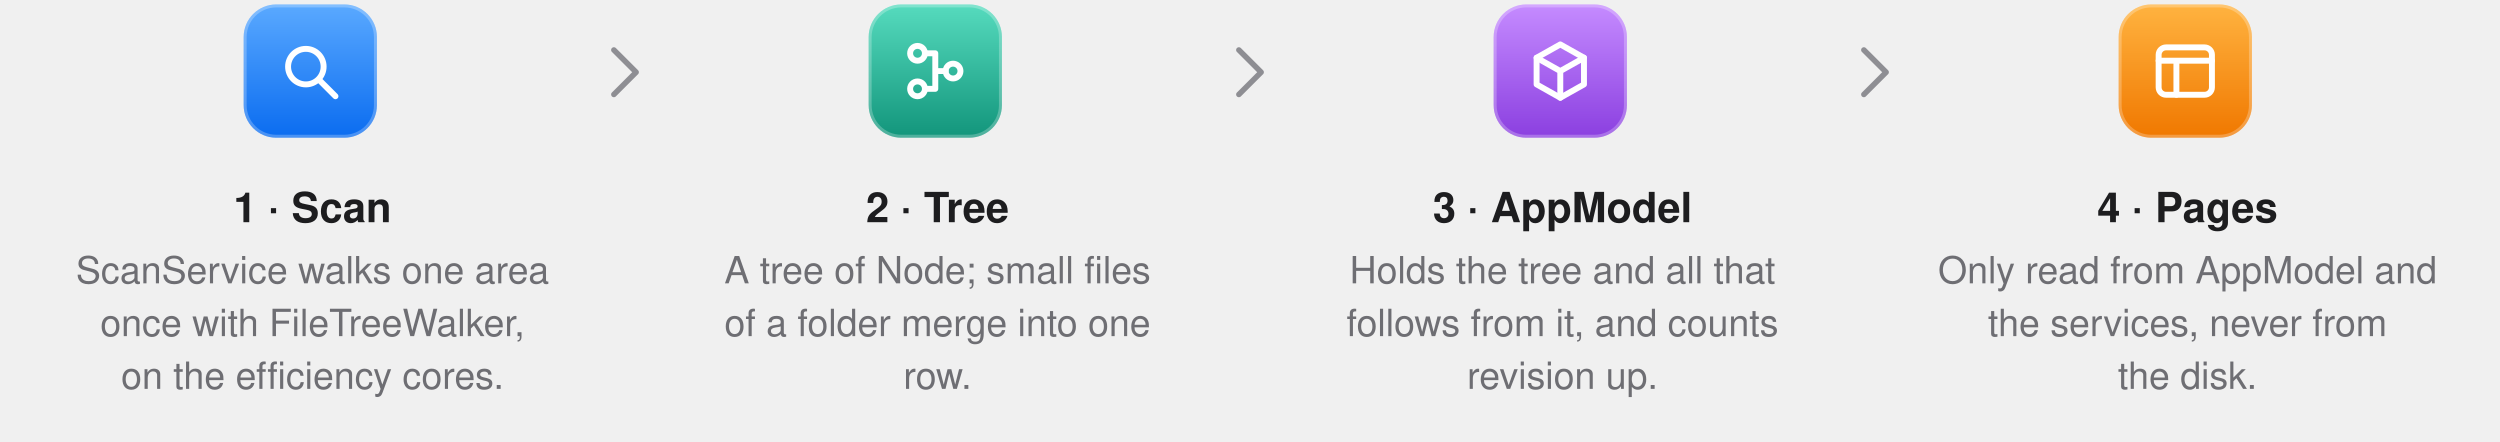
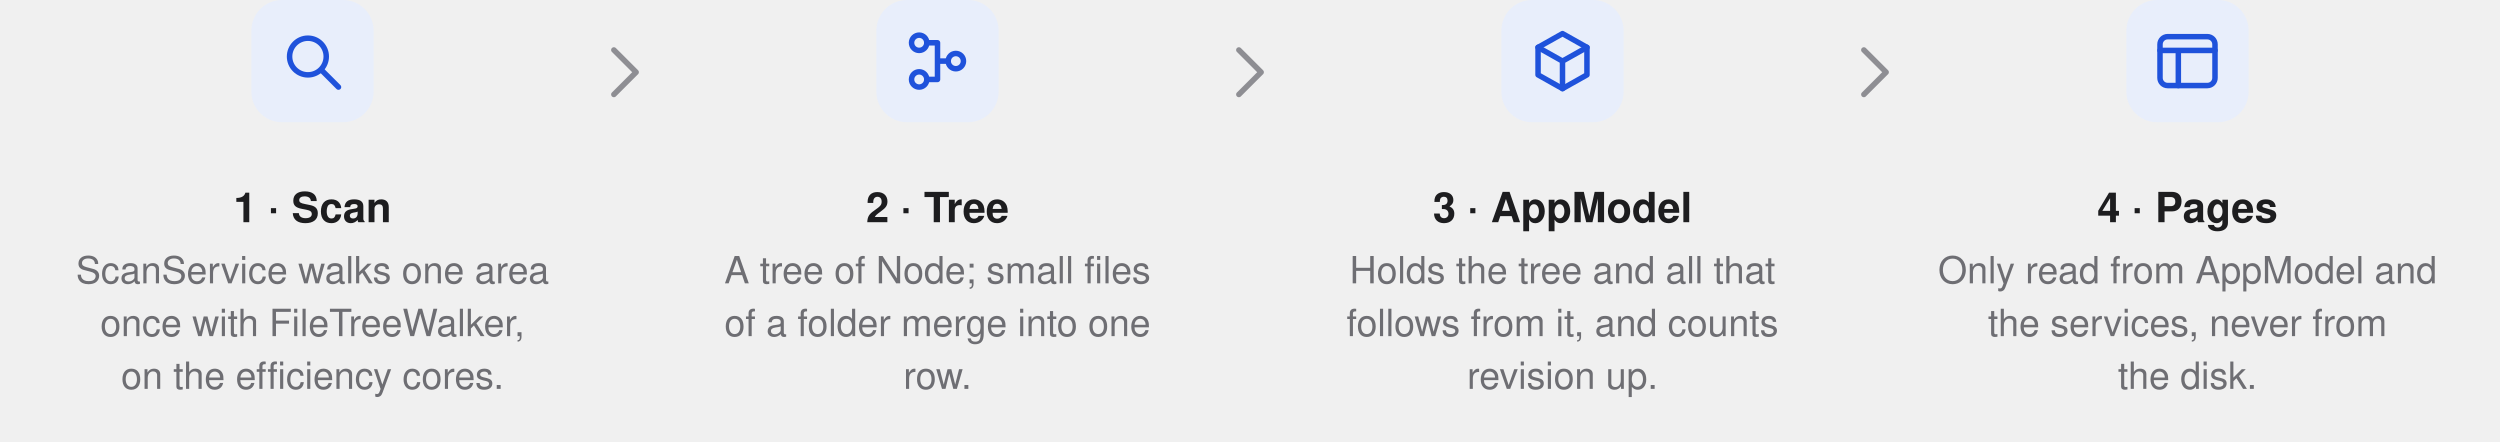
<svg xmlns="http://www.w3.org/2000/svg" width="900" height="159" viewBox="0 0 900 159" role="img" aria-label="Scan: ScanService walks one area once with FileTreeWalker, on the efficiency cores.; Tree: A tree of Node; small files of a folder merge into one row.; AppModel: Holds the tree and all that follows from it, and counts revision up.; Pages: Only read from AppModel and the services, never from the disk.">
-   <svg x="86.1" y="0" width="64.0" height="59.7" viewBox="0 0 60 56" aria-hidden="true">
-     <defs>
-       <linearGradient id="t0" x1="0" y1="0" x2="0" y2="1">
-         <stop offset="0" stop-color="#5AA9FF" />
-         <stop offset="1" stop-color="#0A6CF0" />
-       </linearGradient>
-     </defs>
-     <rect x="1.5" y="1.5" width="45" height="45" rx="11" fill="url(#t0)" />
-     <rect x="2" y="2" width="44" height="44" rx="10.5" fill="none" stroke="#fff" stroke-opacity=".25" />
-     <g transform="translate(12 12)" fill="none" stroke="#fff" stroke-width="2" stroke-linecap="round" stroke-linejoin="round">
-       <circle cx="10.5" cy="10.5" r="6" />
-       <path d="M15 15l5.5 5.5" />
-     </g>
-   </svg>
+   <rect x="90.5" y="0" width="44" height="44" rx="11" fill="#E8EEFB" />
+   <g transform="translate(99.3 8.8) scale(1.1)" fill="none" stroke="#1F52DB" stroke-width="1.8" stroke-linecap="round" stroke-linejoin="round">
+     <circle cx="10.5" cy="10.5" r="6" />
+     <path d="M15 15l5.5 5.5" />
+   </g>
  <text x="112.5" y="80" font-family="-apple-system, BlinkMacSystemFont, 'SF Pro Display', 'SF Pro Text', 'Helvetica Neue', Helvetica, Arial, sans-serif" font-size="15" font-weight="600" fill="#1D1D1F" text-anchor="middle" xml:space="preserve">1 · Scan</text>
  <text x="112.5" y="102" font-family="-apple-system, BlinkMacSystemFont, 'SF Pro Display', 'SF Pro Text', 'Helvetica Neue', Helvetica, Arial, sans-serif" font-size="13.5" font-weight="400" fill="#6E6E73" text-anchor="middle" xml:space="preserve">ScanService walks one area</text>
  <text x="112.5" y="121" font-family="-apple-system, BlinkMacSystemFont, 'SF Pro Display', 'SF Pro Text', 'Helvetica Neue', Helvetica, Arial, sans-serif" font-size="13.5" font-weight="400" fill="#6E6E73" text-anchor="middle" xml:space="preserve">once with FileTreeWalker,</text>
  <text x="112.5" y="140" font-family="-apple-system, BlinkMacSystemFont, 'SF Pro Display', 'SF Pro Text', 'Helvetica Neue', Helvetica, Arial, sans-serif" font-size="13.5" font-weight="400" fill="#6E6E73" text-anchor="middle" xml:space="preserve">on the efficiency cores.</text>
-   <svg x="311.1" y="0" width="64.0" height="59.7" viewBox="0 0 60 56" aria-hidden="true">
-     <defs>
-       <linearGradient id="t1" x1="0" y1="0" x2="0" y2="1">
-         <stop offset="0" stop-color="#56DBBE" />
-         <stop offset="1" stop-color="#12957B" />
-       </linearGradient>
-     </defs>
-     <rect x="1.5" y="1.5" width="45" height="45" rx="11" fill="url(#t1)" />
-     <rect x="2" y="2" width="44" height="44" rx="10.5" fill="none" stroke="#fff" stroke-opacity=".25" />
-     <g transform="translate(12 12)" fill="none" stroke="#fff" stroke-width="2" stroke-linecap="round" stroke-linejoin="round">
-       <circle cx="6" cy="6" r="2.5" />
-       <circle cx="18" cy="12" r="2.5" />
-       <circle cx="6" cy="18" r="2.5" />
-       <path d="M8.5 6H12v12H8.5M12 12h3.5" />
-     </g>
-   </svg>
+   <rect x="315.5" y="0" width="44" height="44" rx="11" fill="#E8EEFB" />
+   <g transform="translate(324.3 8.8) scale(1.1)" fill="none" stroke="#1F52DB" stroke-width="1.8" stroke-linecap="round" stroke-linejoin="round">
+     <circle cx="6" cy="6" r="2.5" />
+     <circle cx="18" cy="12" r="2.5" />
+     <circle cx="6" cy="18" r="2.5" />
+     <path d="M8.5 6H12v12H8.5M12 12h3.5" />
+   </g>
  <text x="337.5" y="80" font-family="-apple-system, BlinkMacSystemFont, 'SF Pro Display', 'SF Pro Text', 'Helvetica Neue', Helvetica, Arial, sans-serif" font-size="15" font-weight="600" fill="#1D1D1F" text-anchor="middle" xml:space="preserve">2 · Tree</text>
  <text x="337.5" y="102" font-family="-apple-system, BlinkMacSystemFont, 'SF Pro Display', 'SF Pro Text', 'Helvetica Neue', Helvetica, Arial, sans-serif" font-size="13.5" font-weight="400" fill="#6E6E73" text-anchor="middle" xml:space="preserve">A tree of Node; small files</text>
  <text x="337.5" y="121" font-family="-apple-system, BlinkMacSystemFont, 'SF Pro Display', 'SF Pro Text', 'Helvetica Neue', Helvetica, Arial, sans-serif" font-size="13.5" font-weight="400" fill="#6E6E73" text-anchor="middle" xml:space="preserve">of a folder merge into one</text>
  <text x="337.5" y="140" font-family="-apple-system, BlinkMacSystemFont, 'SF Pro Display', 'SF Pro Text', 'Helvetica Neue', Helvetica, Arial, sans-serif" font-size="13.5" font-weight="400" fill="#6E6E73" text-anchor="middle" xml:space="preserve">row.</text>
  <path d="M221 18l8 8-8 8" fill="none" stroke="#8E8E93" stroke-width="2" stroke-linecap="round" stroke-linejoin="round" />
-   <svg x="536.1" y="0" width="64.0" height="59.7" viewBox="0 0 60 56" aria-hidden="true">
-     <defs>
-       <linearGradient id="t2" x1="0" y1="0" x2="0" y2="1">
-         <stop offset="0" stop-color="#C58BFF" />
-         <stop offset="1" stop-color="#8B3FE0" />
-       </linearGradient>
-     </defs>
-     <rect x="1.5" y="1.5" width="45" height="45" rx="11" fill="url(#t2)" />
-     <rect x="2" y="2" width="44" height="44" rx="10.5" fill="none" stroke="#fff" stroke-opacity=".25" />
-     <g transform="translate(12 12)" fill="none" stroke="#fff" stroke-width="2" stroke-linecap="round" stroke-linejoin="round">
-       <path d="M4 7.5L12 3l8 4.5v9L12 21l-8-4.5z" />
-       <path d="M4 7.5L12 12l8-4.5M12 12v9" />
-     </g>
-   </svg>
+   <rect x="540.5" y="0" width="44" height="44" rx="11" fill="#E8EEFB" />
+   <g transform="translate(549.3 8.8) scale(1.1)" fill="none" stroke="#1F52DB" stroke-width="1.8" stroke-linecap="round" stroke-linejoin="round">
+     <path d="M4 7.5L12 3l8 4.5v9L12 21l-8-4.5z" />
+     <path d="M4 7.5L12 12l8-4.5M12 12v9" />
+   </g>
  <text x="562.5" y="80" font-family="-apple-system, BlinkMacSystemFont, 'SF Pro Display', 'SF Pro Text', 'Helvetica Neue', Helvetica, Arial, sans-serif" font-size="15" font-weight="600" fill="#1D1D1F" text-anchor="middle" xml:space="preserve">3 · AppModel</text>
  <text x="562.5" y="102" font-family="-apple-system, BlinkMacSystemFont, 'SF Pro Display', 'SF Pro Text', 'Helvetica Neue', Helvetica, Arial, sans-serif" font-size="13.5" font-weight="400" fill="#6E6E73" text-anchor="middle" xml:space="preserve">Holds the tree and all that</text>
  <text x="562.5" y="121" font-family="-apple-system, BlinkMacSystemFont, 'SF Pro Display', 'SF Pro Text', 'Helvetica Neue', Helvetica, Arial, sans-serif" font-size="13.5" font-weight="400" fill="#6E6E73" text-anchor="middle" xml:space="preserve">follows from it, and counts</text>
  <text x="562.5" y="140" font-family="-apple-system, BlinkMacSystemFont, 'SF Pro Display', 'SF Pro Text', 'Helvetica Neue', Helvetica, Arial, sans-serif" font-size="13.5" font-weight="400" fill="#6E6E73" text-anchor="middle" xml:space="preserve">revision up.</text>
  <path d="M446 18l8 8-8 8" fill="none" stroke="#8E8E93" stroke-width="2" stroke-linecap="round" stroke-linejoin="round" />
-   <svg x="761.1" y="0" width="64.0" height="59.7" viewBox="0 0 60 56" aria-hidden="true">
-     <defs>
-       <linearGradient id="t3" x1="0" y1="0" x2="0" y2="1">
-         <stop offset="0" stop-color="#FFB340" />
-         <stop offset="1" stop-color="#F07800" />
-       </linearGradient>
-     </defs>
-     <rect x="1.5" y="1.5" width="45" height="45" rx="11" fill="url(#t3)" />
-     <rect x="2" y="2" width="44" height="44" rx="10.5" fill="none" stroke="#fff" stroke-opacity=".25" />
-     <g transform="translate(12 12)" fill="none" stroke="#fff" stroke-width="2" stroke-linecap="round" stroke-linejoin="round">
-       <rect x="3" y="4" width="18" height="16" rx="2.5" />
-       <path d="M3 8.5h18M9 8.5V20" />
-     </g>
-   </svg>
+   <rect x="765.5" y="0" width="44" height="44" rx="11" fill="#E8EEFB" />
+   <g transform="translate(774.3 8.8) scale(1.1)" fill="none" stroke="#1F52DB" stroke-width="1.8" stroke-linecap="round" stroke-linejoin="round">
+     <rect x="3" y="4" width="18" height="16" rx="2.5" />
+     <path d="M3 8.5h18M9 8.5V20" />
+   </g>
  <text x="787.5" y="80" font-family="-apple-system, BlinkMacSystemFont, 'SF Pro Display', 'SF Pro Text', 'Helvetica Neue', Helvetica, Arial, sans-serif" font-size="15" font-weight="600" fill="#1D1D1F" text-anchor="middle" xml:space="preserve">4 · Pages</text>
  <text x="787.5" y="102" font-family="-apple-system, BlinkMacSystemFont, 'SF Pro Display', 'SF Pro Text', 'Helvetica Neue', Helvetica, Arial, sans-serif" font-size="13.5" font-weight="400" fill="#6E6E73" text-anchor="middle" xml:space="preserve">Only read from AppModel and</text>
  <text x="787.5" y="121" font-family="-apple-system, BlinkMacSystemFont, 'SF Pro Display', 'SF Pro Text', 'Helvetica Neue', Helvetica, Arial, sans-serif" font-size="13.5" font-weight="400" fill="#6E6E73" text-anchor="middle" xml:space="preserve">the services, never from</text>
  <text x="787.5" y="140" font-family="-apple-system, BlinkMacSystemFont, 'SF Pro Display', 'SF Pro Text', 'Helvetica Neue', Helvetica, Arial, sans-serif" font-size="13.5" font-weight="400" fill="#6E6E73" text-anchor="middle" xml:space="preserve">the disk.</text>
  <path d="M671 18l8 8-8 8" fill="none" stroke="#8E8E93" stroke-width="2" stroke-linecap="round" stroke-linejoin="round" />
</svg>
